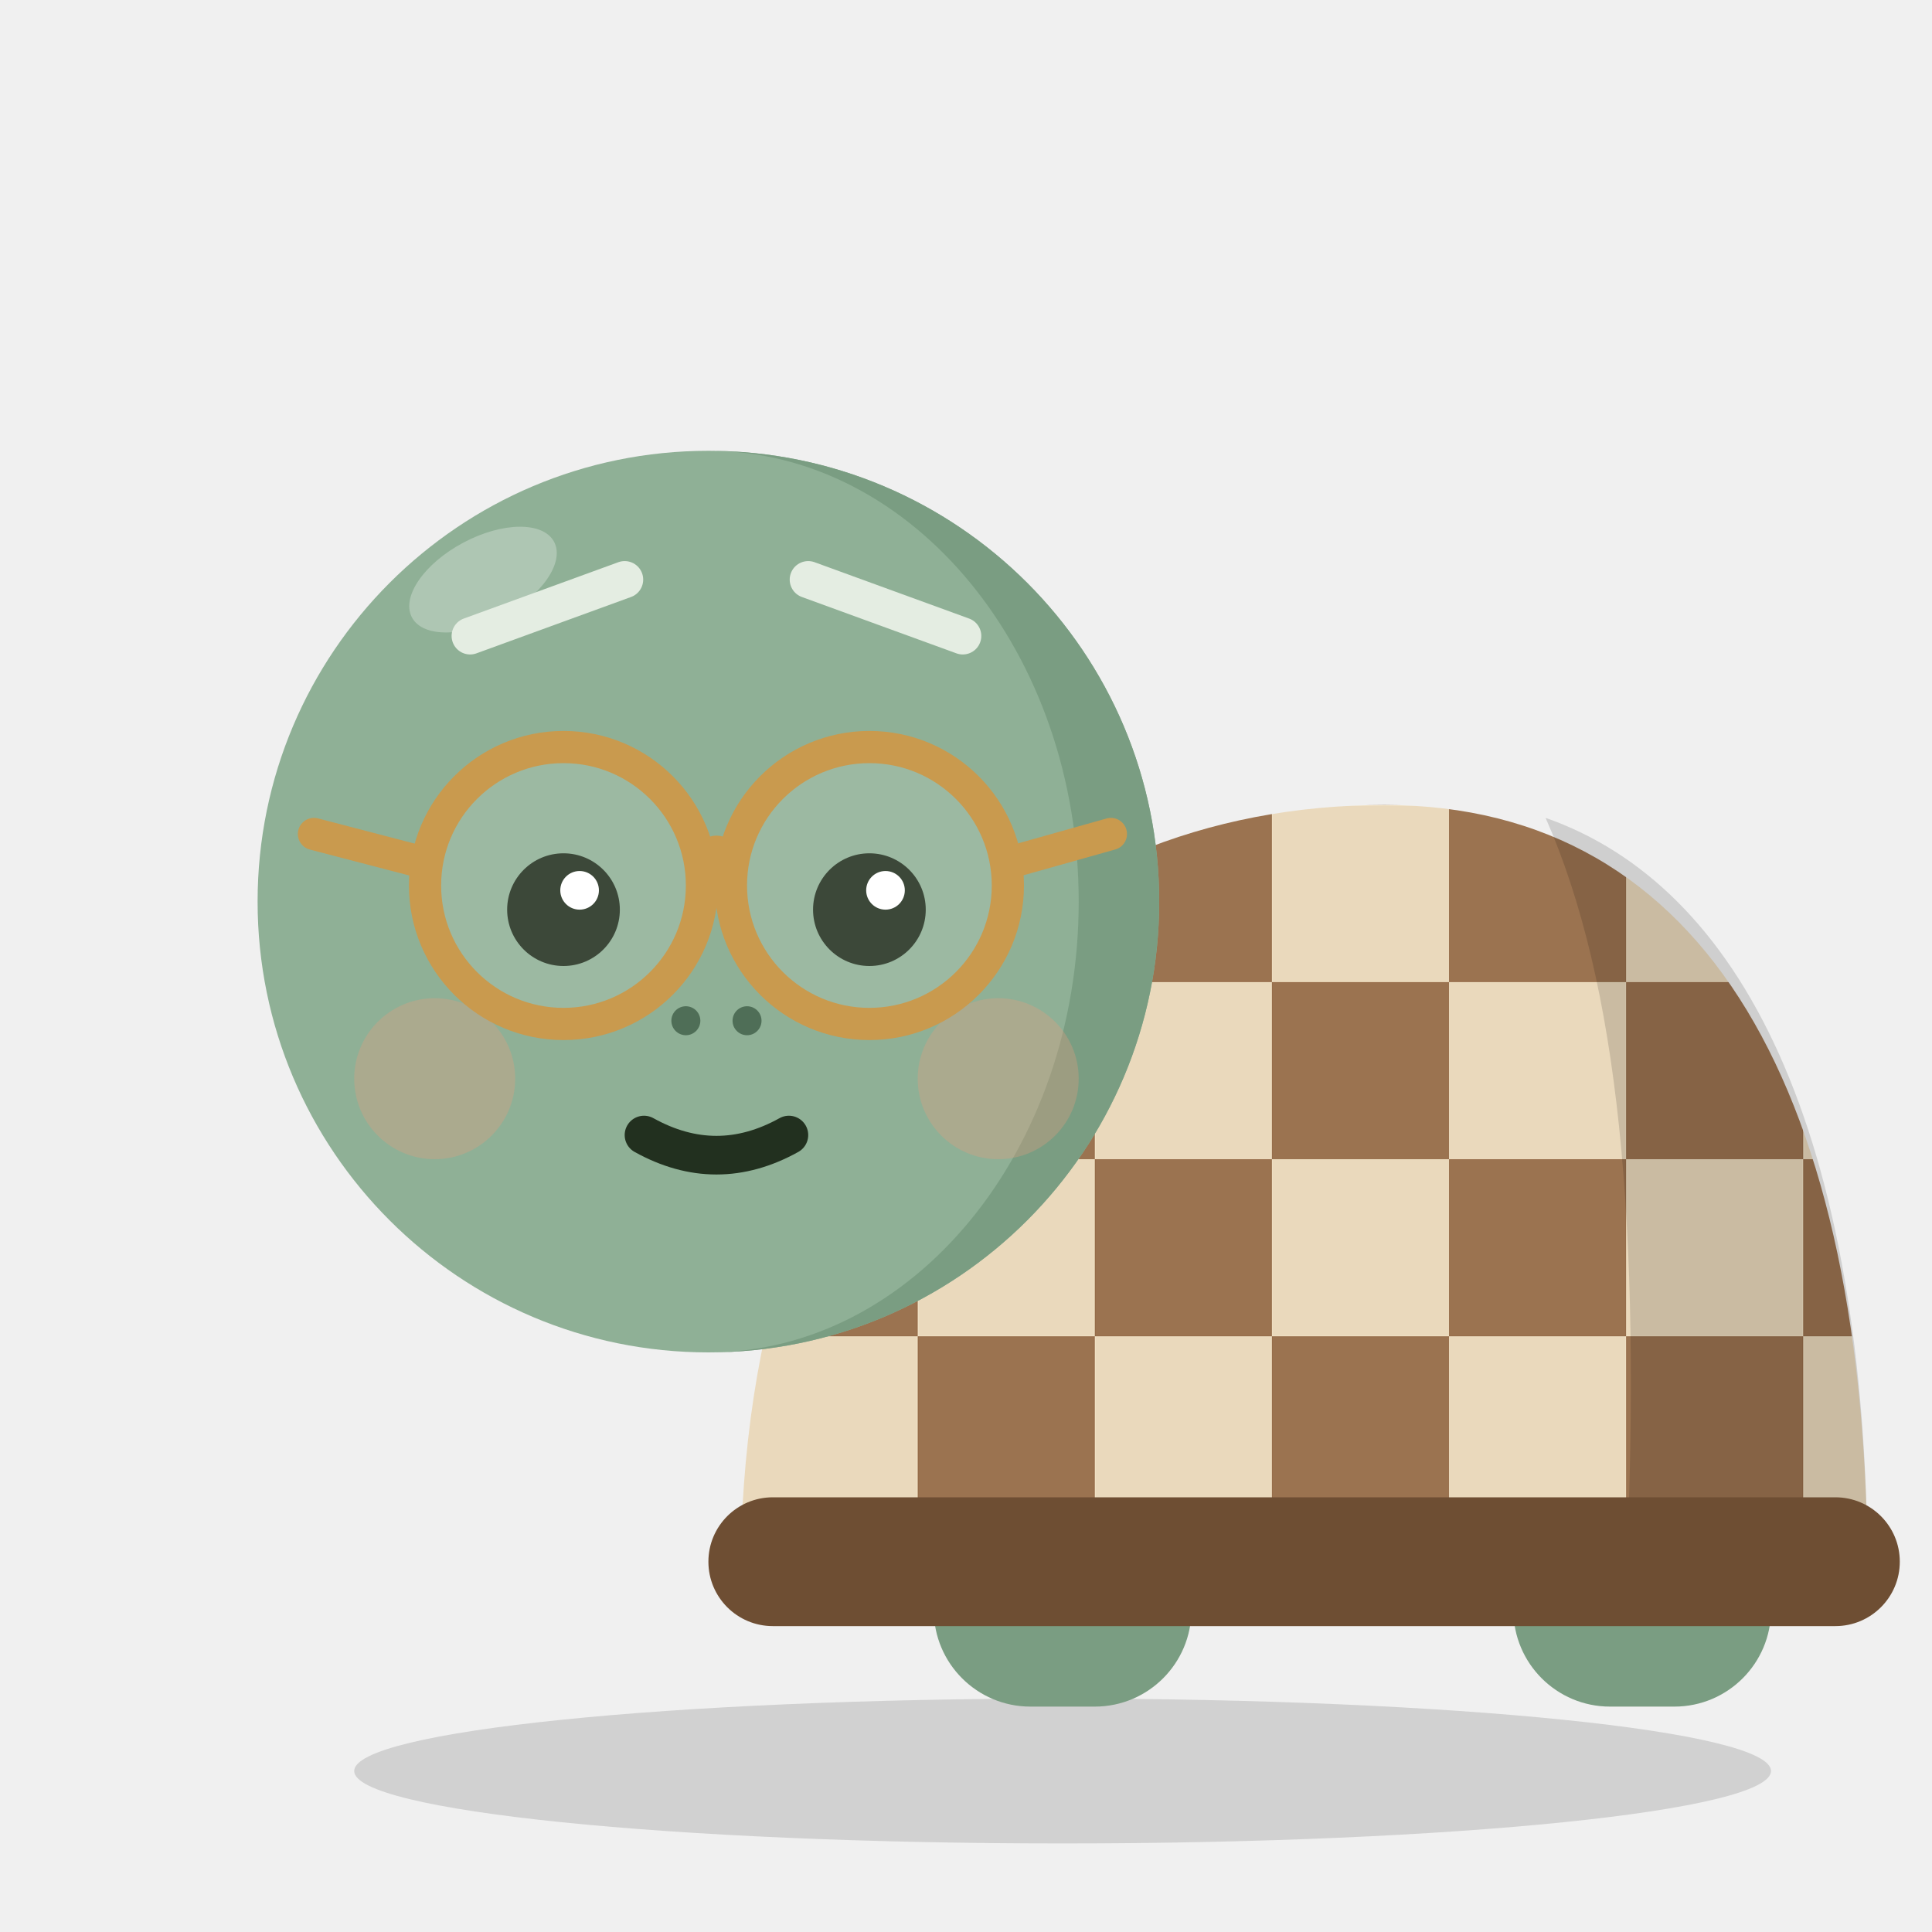
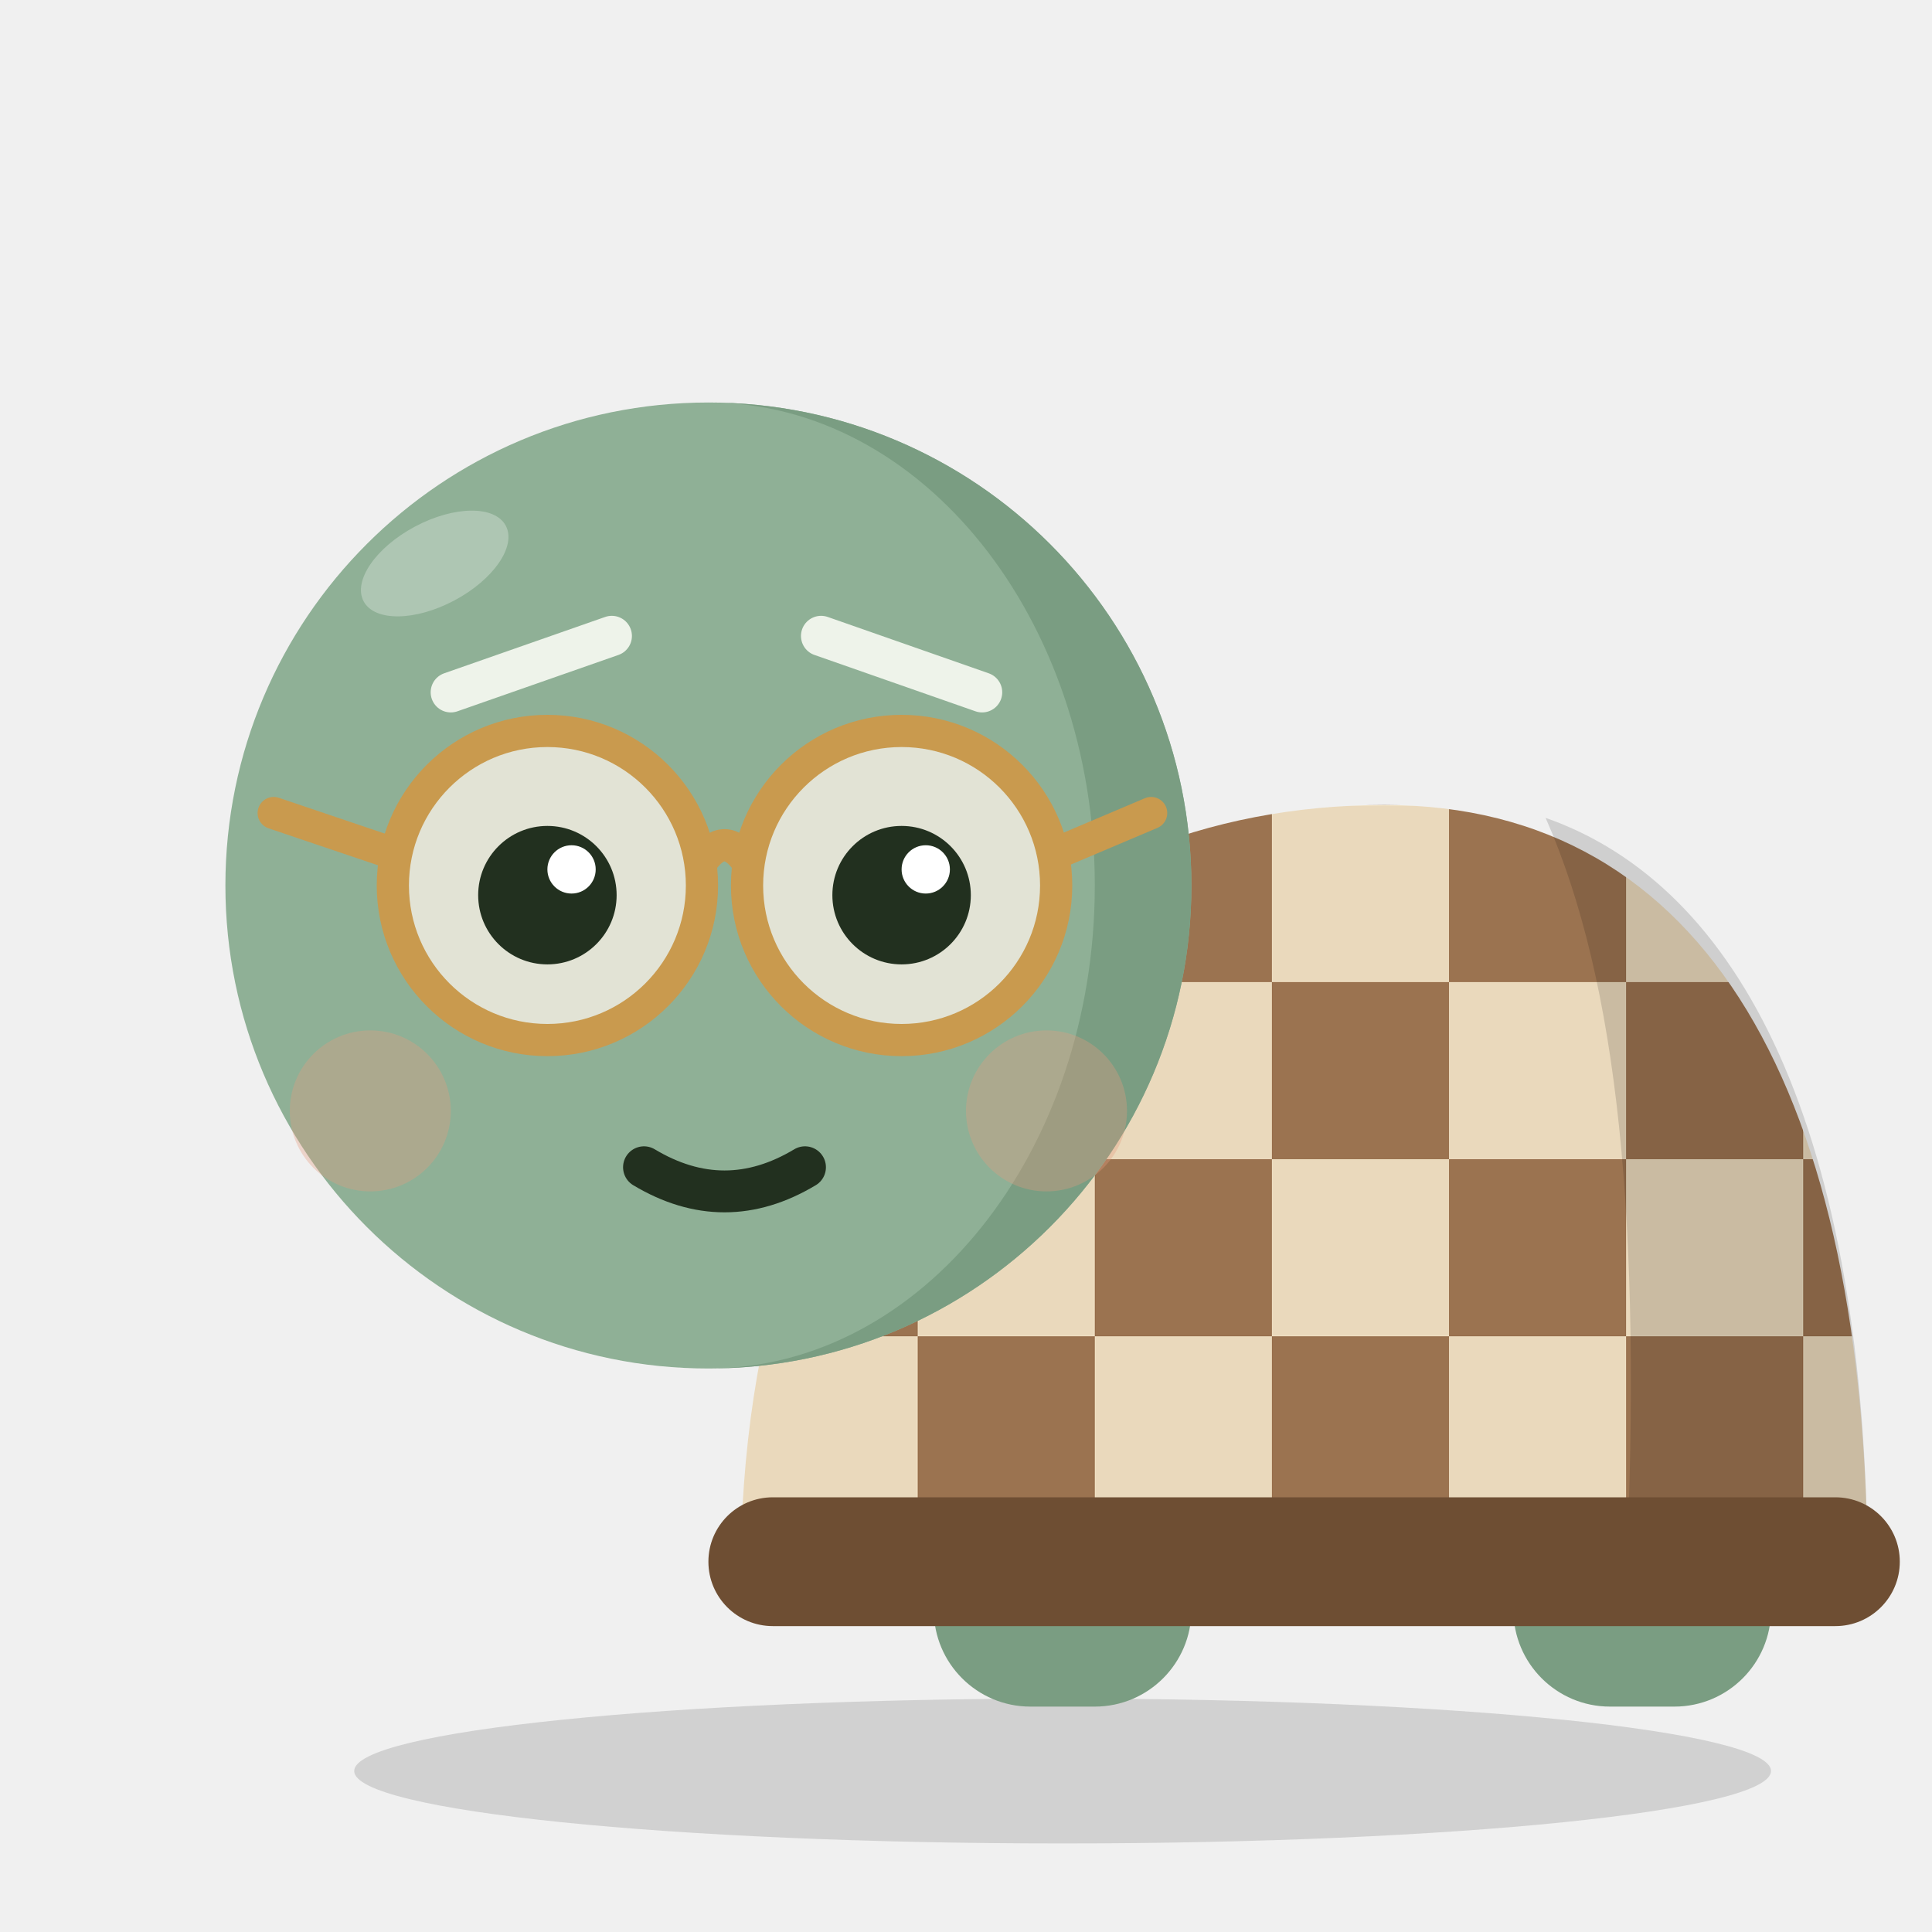
<svg xmlns="http://www.w3.org/2000/svg" viewBox="0 0 120 120" width="120" height="120">
  <defs>
    <pattern id="sageCheck" width="22" height="22" patternUnits="userSpaceOnUse" x="46" y="50">
      <rect width="22" height="22" fill="#EAD9BC" />
      <rect width="11" height="11" fill="#9B7350" />
      <rect x="11" y="11" width="11" height="11" fill="#9B7350" />
    </pattern>
  </defs>
  <ellipse cx="66" cy="110" rx="44" ry="4.5" fill="#000000" opacity="0.13" />
  <rect x="58" y="93" width="16" height="13" rx="6" fill="#7A9D82" />
  <rect x="94" y="93" width="16" height="13" rx="6" fill="#7A9D82" />
  <path d="M46 98 C46 66 64 50 86 50 C106 50 116 68 116 98 Z" fill="url(#sageCheck)" />
  <path d="M96 50.8 C108 55 116 70 116 98 L101 98 C102 76 100.5 61 96 50.8 Z" fill="#000000" opacity="0.14" />
  <rect x="44" y="93" width="74" height="8" rx="4" fill="#6E4E33" />
-   <circle cx="44" cy="56" r="28" fill="#8FB096" />
-   <path d="M44 28 A28 28 0 0 1 44 84 A23 28 0 0 0 44 28 Z" fill="#7A9D82" />
-   <ellipse cx="30" cy="36" rx="5" ry="2.6" fill="#FFFFFF" opacity="0.28" transform="rotate(-28 30 36)" />
-   <circle cx="27" cy="67" r="5" fill="#E59C7E" opacity="0.32" />
-   <circle cx="62" cy="67" r="5" fill="#E59C7E" opacity="0.32" />
+   <circle cx="44" cy="55" r="30" fill="#8FB096" />
+   <path d="M44 25 A30 30 0 0 1 44 85 A24 30 0 0 0 44 25 Z" fill="#7A9D82" />
+   <ellipse cx="27" cy="35" rx="5" ry="2.6" fill="#FFFFFF" opacity="0.28" transform="rotate(-28 27 35)" />
+   <circle cx="23" cy="69" r="5" fill="#E59C7E" opacity="0.34" />
+   <circle cx="65" cy="69" r="5" fill="#E59C7E" opacity="0.34" />
+   <circle cx="34" cy="55" r="9.6" fill="#F4EEE2" fill-opacity="0.82" />
+   <circle cx="56" cy="55" r="9.6" fill="#F4EEE2" fill-opacity="0.82" />
  <g>
-     <circle cx="35" cy="56.5" r="3.5" fill="#22301F" />
-     <circle cx="54" cy="56.5" r="3.5" fill="#22301F" />
-     <circle cx="36" cy="55.3" r="1.2" fill="#FFFFFF" />
-     <circle cx="55" cy="55.3" r="1.2" fill="#FFFFFF" />
-     <path d="M29.2 39.5 L38.8 36" fill="none" stroke="#E4EDE2" stroke-width="2.3" stroke-linecap="round" />
-     <path d="M50.2 36 L59.8 39.5" fill="none" stroke="#E4EDE2" stroke-width="2.3" stroke-linecap="round" />
-     <path d="M40 70.5 Q44.5 73 49 70.5" fill="none" stroke="#22301F" stroke-width="2.4" stroke-linecap="round" />
+     <circle cx="34" cy="55.6" r="4.3" fill="#22301F" />
+     <circle cx="35.5" cy="54.0" r="1.5" fill="#FFFFFF" />
+     <circle cx="56" cy="55.6" r="4.3" fill="#22301F" />
+     <circle cx="57.5" cy="54.0" r="1.5" fill="#FFFFFF" />
+     <path d="M28 43 L38 39.5" fill="none" stroke="#EEF3EA" stroke-width="2.5" stroke-linecap="round" />
+     <path d="M51 39.5 L61 43" fill="none" stroke="#EEF3EA" stroke-width="2.5" stroke-linecap="round" />
+     <path d="M40 72.5 Q45 75.5 50 72.5" fill="none" stroke="#22301F" stroke-width="2.6" stroke-linecap="round" />
  </g>
-   <circle cx="42.6" cy="63.4" r="0.9" fill="#4F6E57" />
-   <circle cx="46.4" cy="63.4" r="0.9" fill="#4F6E57" />
-   <circle cx="35" cy="55" r="8.6" fill="#FFFFFF" fill-opacity="0.12" stroke="#C99A4E" stroke-width="2" />
-   <circle cx="54" cy="55" r="8.6" fill="#FFFFFF" fill-opacity="0.12" stroke="#C99A4E" stroke-width="2" />
-   <path d="M43.6 54 Q44.5 51.8 45.4 54" fill="none" stroke="#C99A4E" stroke-width="2" stroke-linecap="round" />
-   <path d="M26.4 53.6 L19.5 51.8" fill="none" stroke="#C99A4E" stroke-width="2" stroke-linecap="round" />
-   <path d="M62.6 53.6 L69 51.8" fill="none" stroke="#C99A4E" stroke-width="2" stroke-linecap="round" />
+   <circle cx="34" cy="55" r="9.6" fill="none" stroke="#C99A4E" stroke-width="2" />
+   <circle cx="56" cy="55" r="9.6" fill="none" stroke="#C99A4E" stroke-width="2" />
+   <path d="M43.6 53.5 Q45 51.5 46.4 53.5" fill="none" stroke="#C99A4E" stroke-width="2" stroke-linecap="round" />
+   <path d="M24.4 53 L17 50.5" fill="none" stroke="#C99A4E" stroke-width="2" stroke-linecap="round" />
+   <path d="M65.6 53 L71.5 50.5" fill="none" stroke="#C99A4E" stroke-width="2" stroke-linecap="round" />
</svg>
